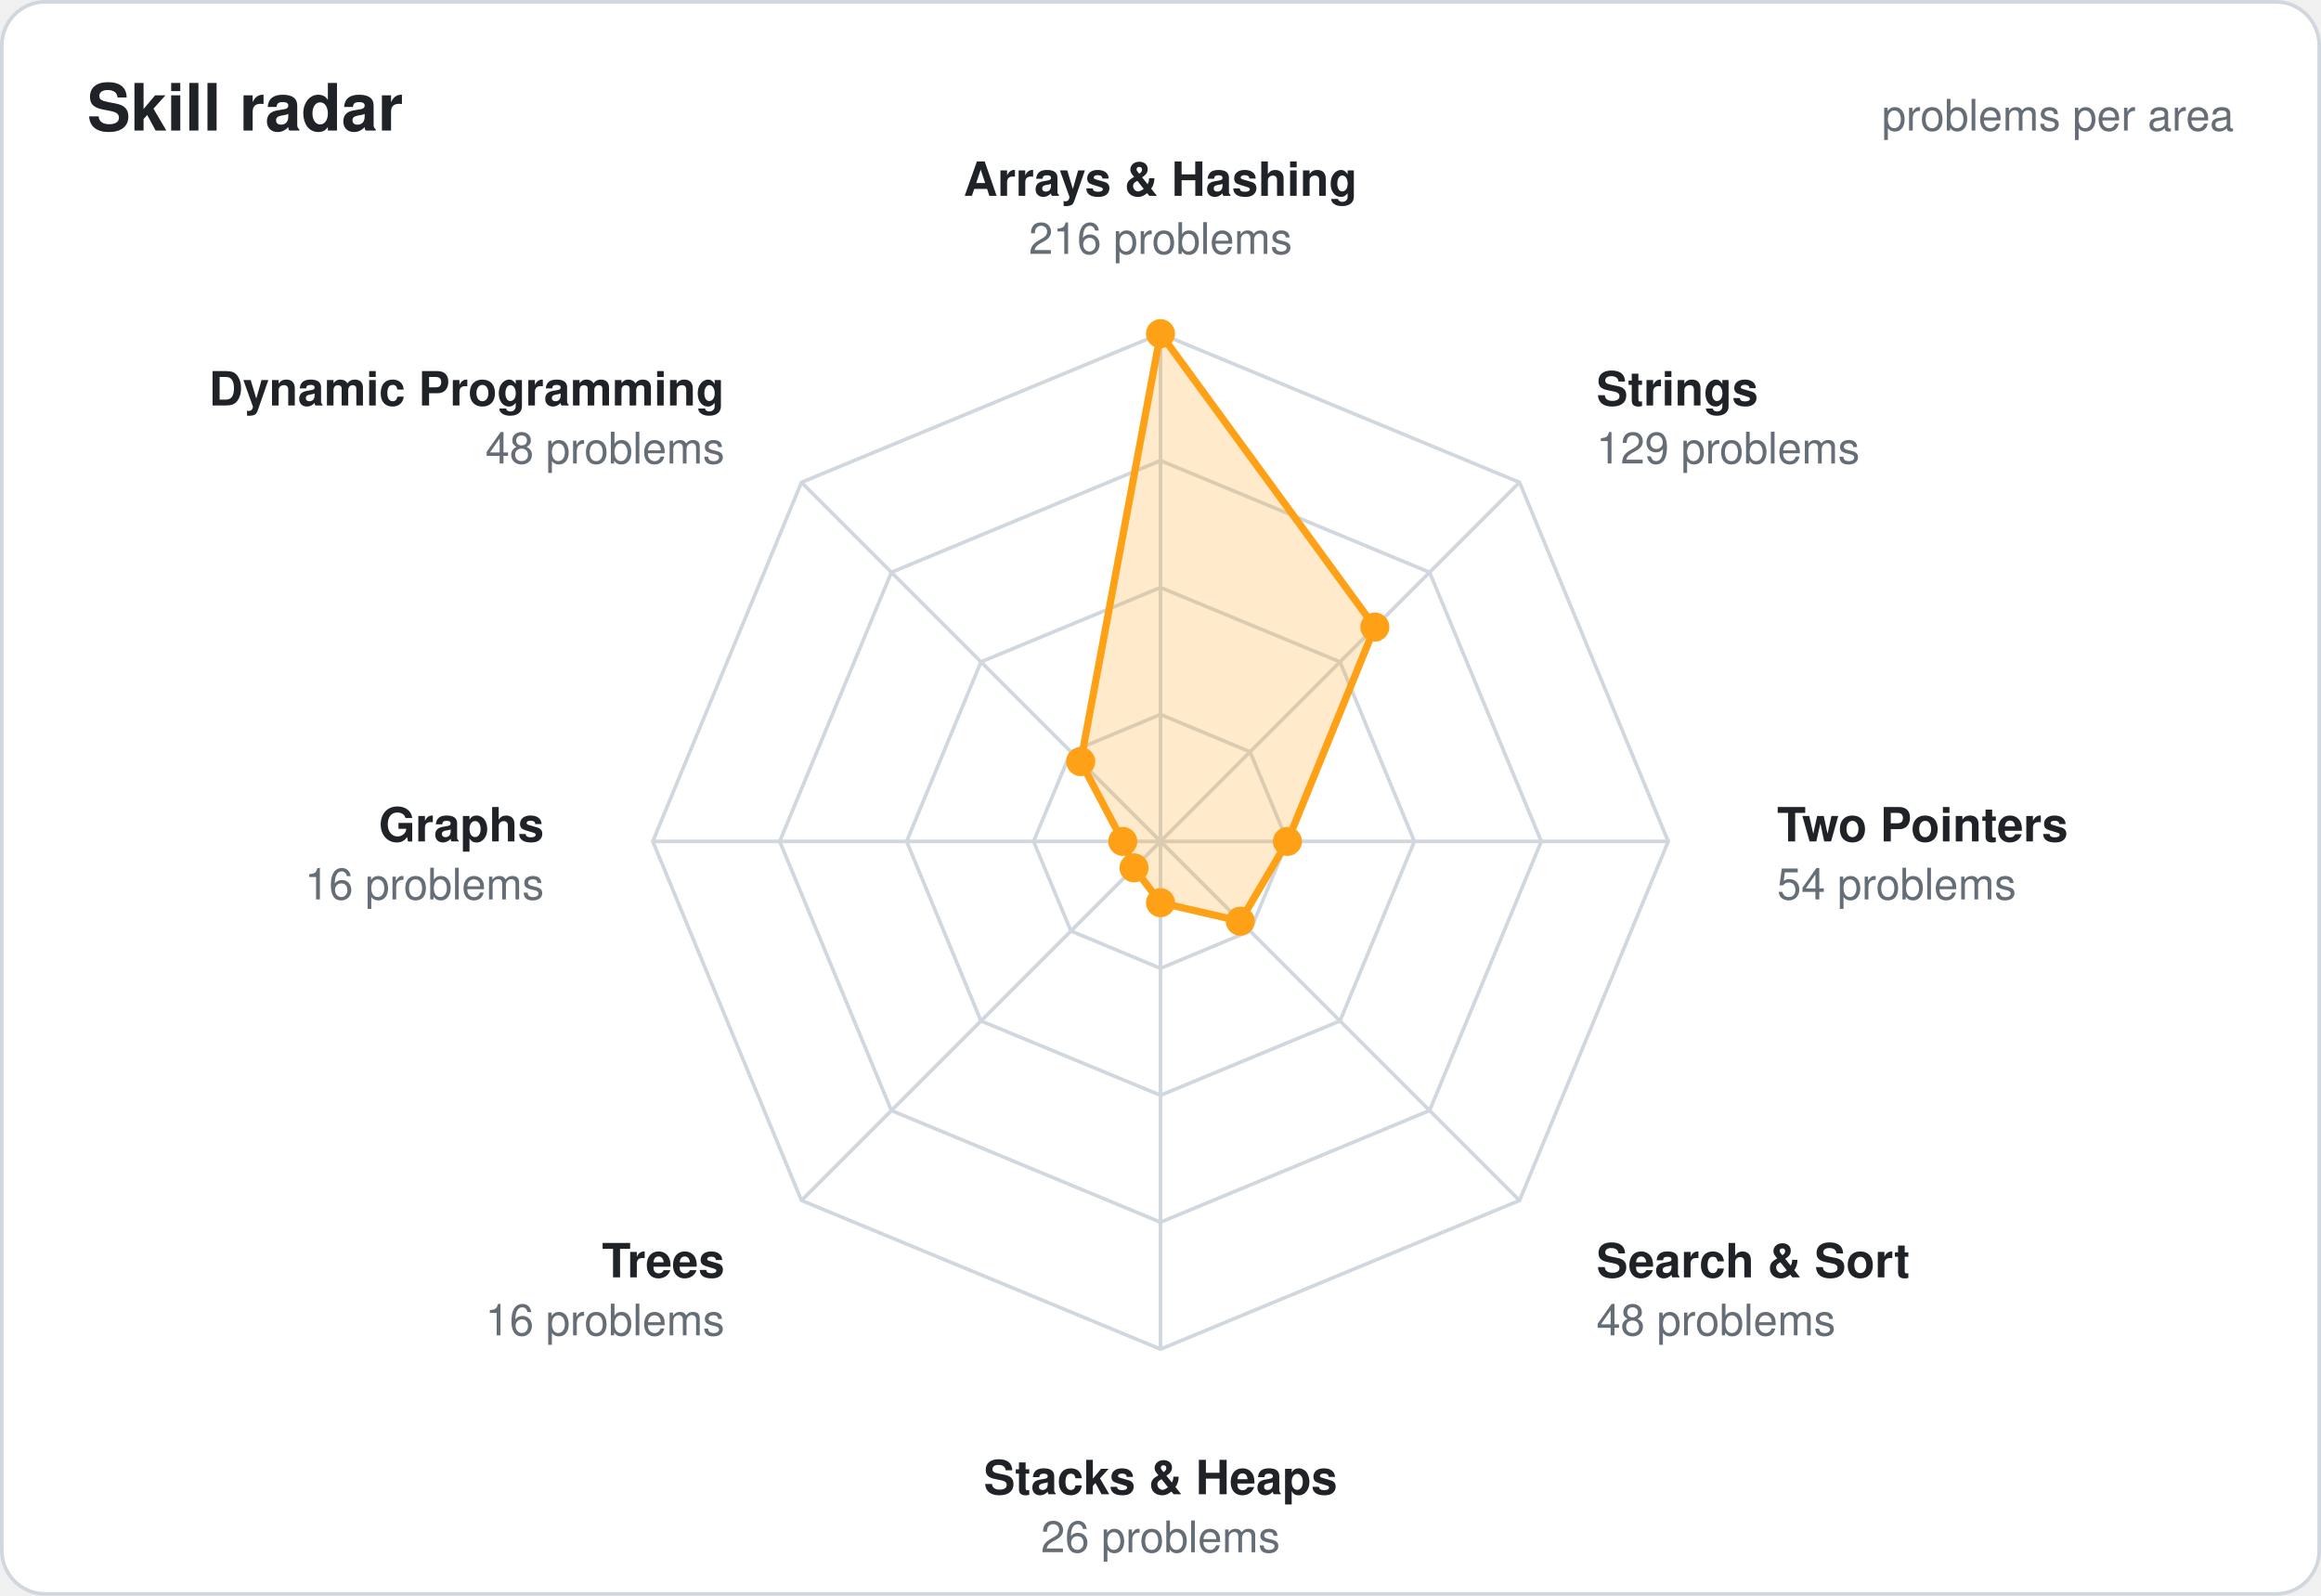
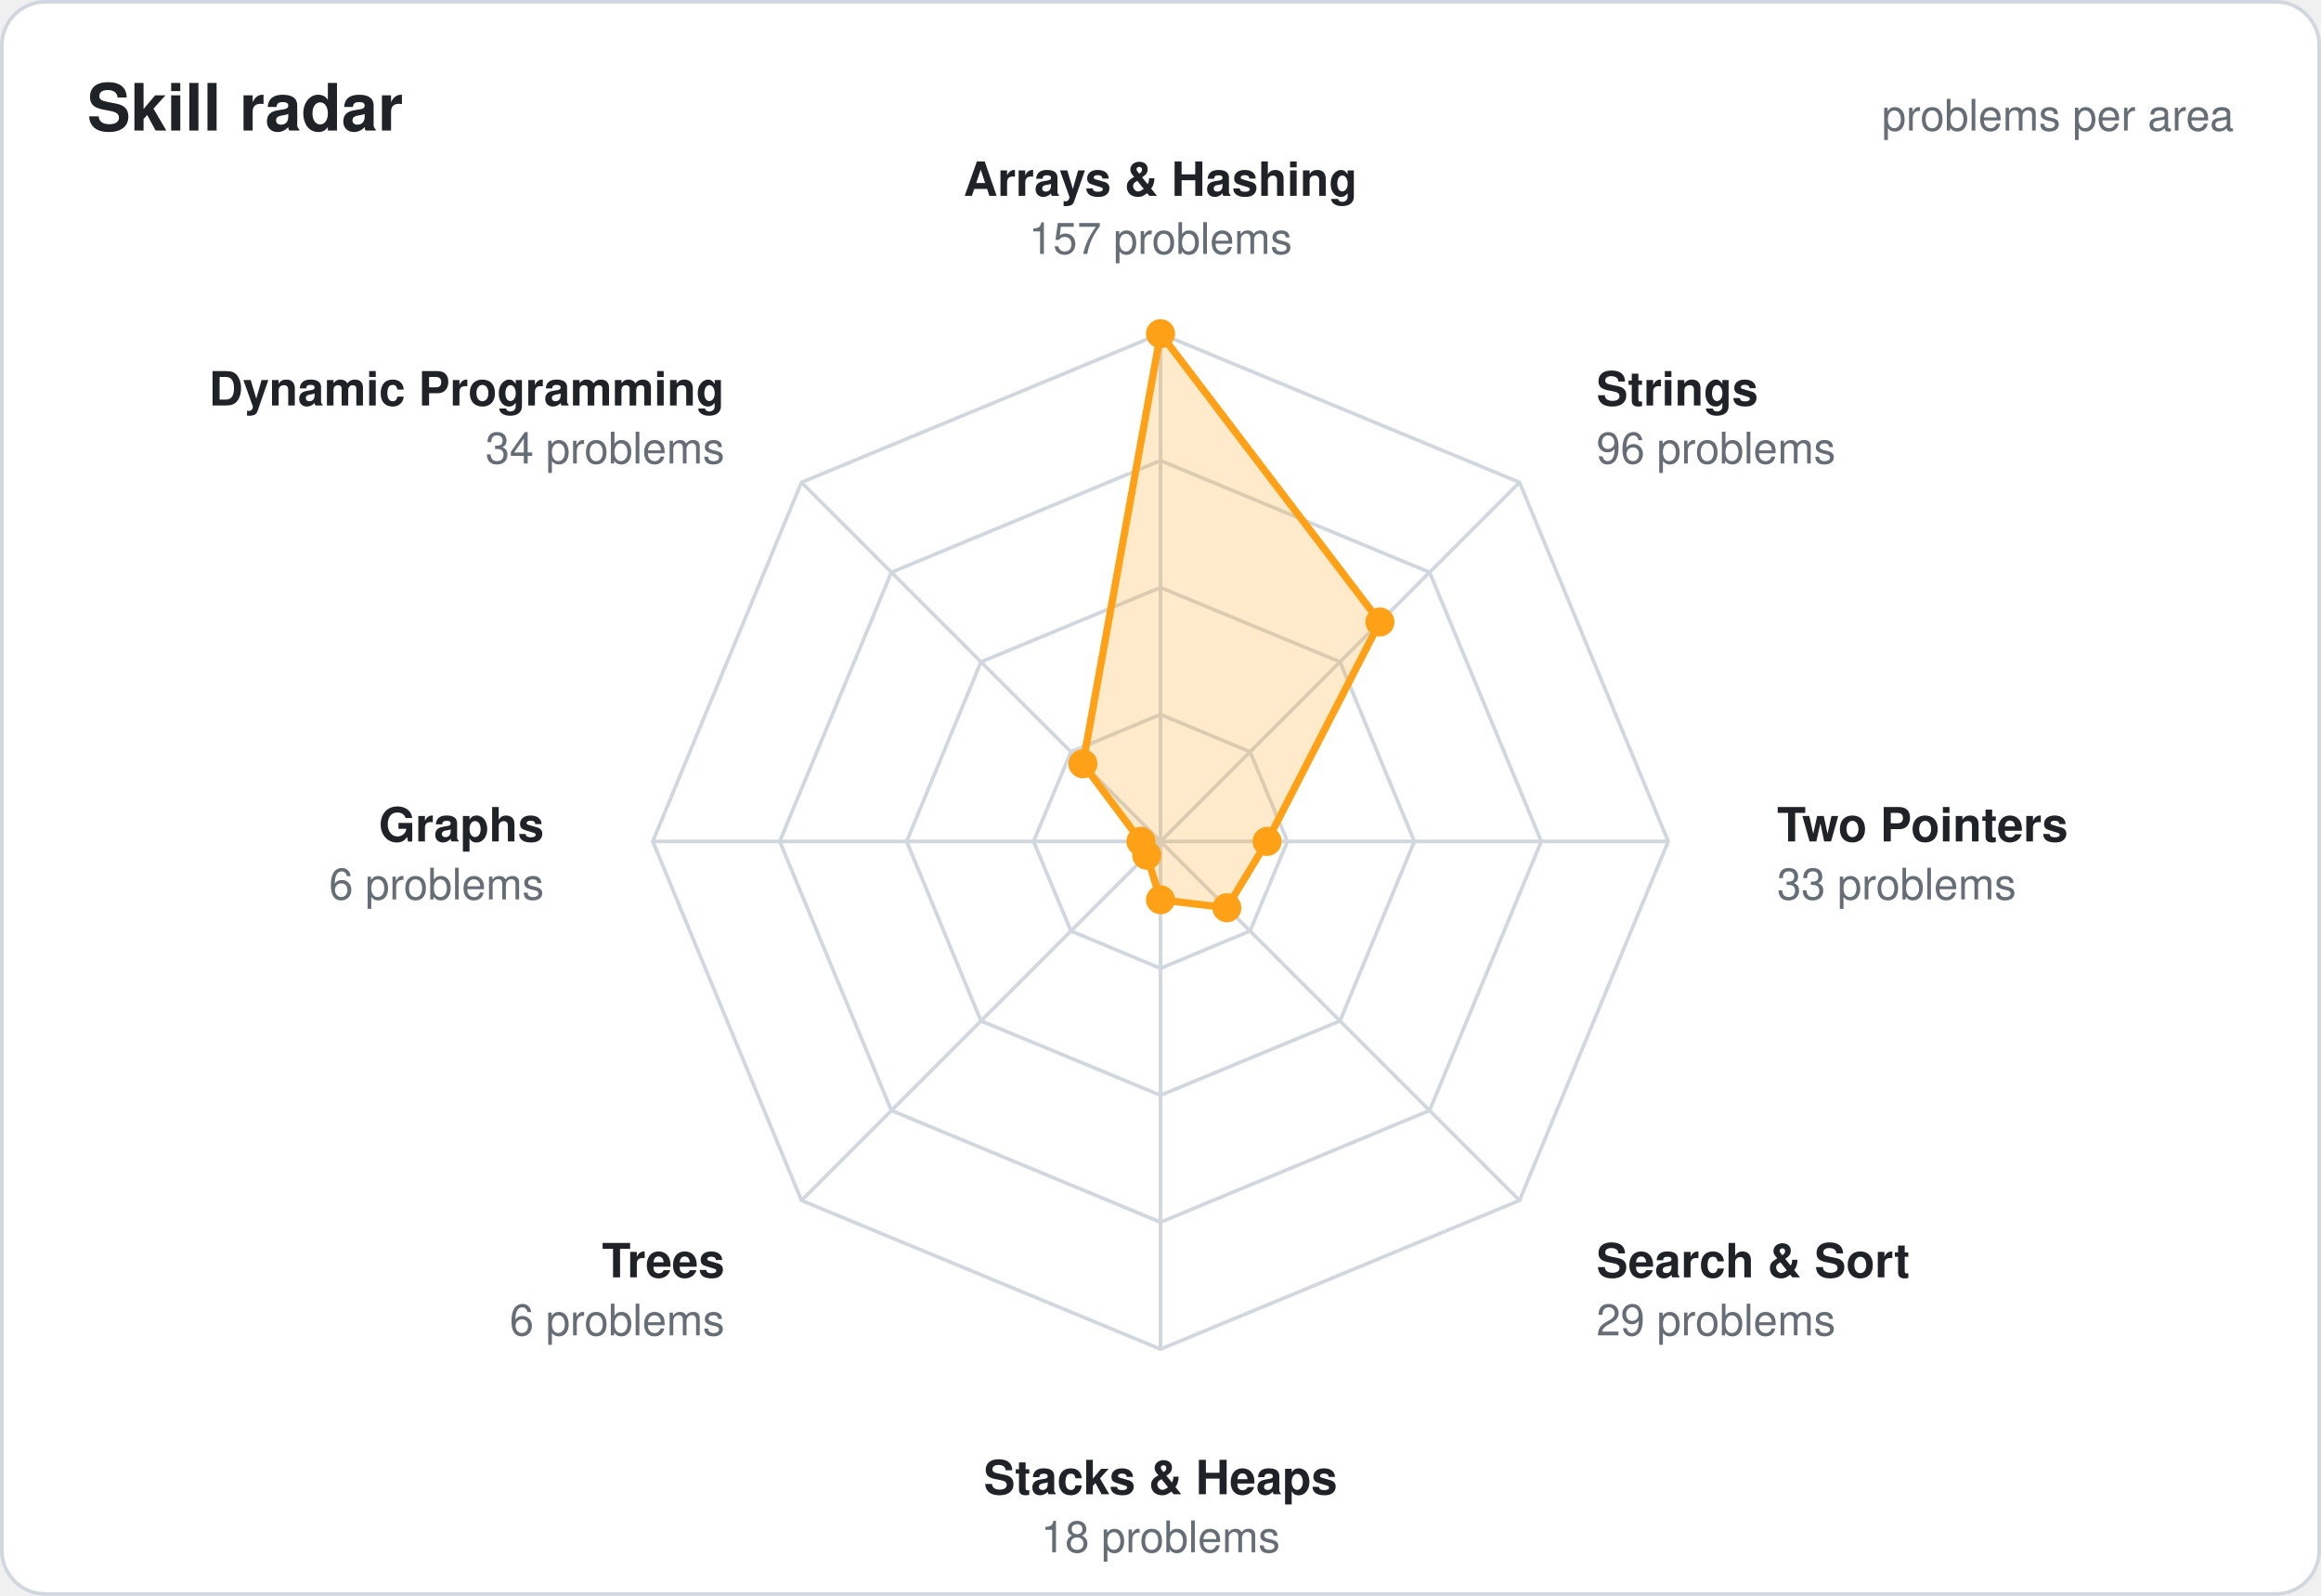
<svg xmlns="http://www.w3.org/2000/svg" width="640" height="440" viewBox="0 0 640 440" font-family="-apple-system,BlinkMacSystemFont,'Segoe UI',Helvetica,Arial,sans-serif" role="img" aria-labelledby="t">
  <style>
.bg{fill:#ffffff;stroke:#d0d7de}.title{fill:#1f2328;font-size:18px;font-weight:600}.muted{fill:#656d76;font-size:12px}
.label{fill:#1f2328;font-size:13px;font-weight:600}.value{fill:#1f2328;font-size:22px;font-weight:700}.value-sm{fill:#1f2328;font-size:14px;font-weight:700}
.total{fill:#1f2328;font-size:30px;font-weight:700}.track{fill:#eaeef2}.ring-track{stroke:#eaeef2}.divider{stroke:#d0d7de}.grid{stroke:#d0d7de;fill:none}
@media (prefers-color-scheme: dark){.bg{fill:#0d1117;stroke:#30363d}.title,.label,.value,.value-sm,.total{fill:#e6edf3}.muted{fill:#8b949e}.track{fill:#21262d}.ring-track{stroke:#21262d}.divider{stroke:#30363d}.grid{stroke:#30363d}}
@keyframes ls-fade{from{opacity:0;transform:translateY(6px)}to{opacity:1;transform:none}}
@keyframes ls-grow{from{transform:scaleX(0)}to{transform:scaleX(1)}}
@keyframes ls-pop{from{opacity:0;transform:scale(.2)}to{opacity:1;transform:scale(1)}}
@keyframes ls-pulse{0%,100%{opacity:1}50%{opacity:.3}}
.fade{animation:ls-fade .6s ease-out both}
.grow{transform-box:fill-box;transform-origin:left center;animation:ls-grow .9s cubic-bezier(.2,.7,.3,1) both}
.pulse{animation:ls-pulse 1.8s ease-in-out infinite}
.d1{animation-delay:0.12s}
.d2{animation-delay:0.24s}
.d3{animation-delay:0.36s}
.d4{animation-delay:0.48s}
.d5{animation-delay:0.60s}
.d6{animation-delay:0.72s}
.d7{animation-delay:0.84s}
.d8{animation-delay:0.96s}
@media (prefers-reduced-motion: reduce){*{animation:none!important}}
.shape{transform-origin:320px 232px;animation:ls-pop 1s cubic-bezier(.2,.7,.3,1) both}
</style>
  <rect x="0.5" y="0.5" width="639" height="439" rx="12" class="bg" />
  <g class="fade">
    <text x="24" y="36" class="title">Skill radar</text>
    <text x="616" y="36" class="muted" text-anchor="end">problems per area</text>
  </g>
  <polygon points="320.0,197.0 344.7,207.3 355.0,232.0 344.7,256.7 320.0,267.0 295.3,256.7 285.0,232.0 295.3,207.3" class="grid" stroke-width="1" />
  <polygon points="320.0,162.0 369.5,182.5 390.0,232.0 369.5,281.5 320.0,302.0 270.5,281.5 250.0,232.0 270.5,182.5" class="grid" stroke-width="1" />
  <polygon points="320.0,127.0 394.2,157.8 425.0,232.0 394.2,306.2 320.0,337.0 245.8,306.2 215.0,232.0 245.8,157.8" class="grid" stroke-width="1" />
  <polygon points="320.0,92.0 419.0,133.0 460.0,232.0 419.0,331.0 320.0,372.0 221.0,331.0 180.0,232.0 221.0,133.0" class="grid" stroke-width="1" />
  <line x1="320" y1="232" x2="320.0" y2="92.0" class="grid" stroke-width="1" />
  <line x1="320" y1="232" x2="419.0" y2="133.0" class="grid" stroke-width="1" />
  <line x1="320" y1="232" x2="460.0" y2="232.0" class="grid" stroke-width="1" />
  <line x1="320" y1="232" x2="419.0" y2="331.0" class="grid" stroke-width="1" />
  <line x1="320" y1="232" x2="320.0" y2="372.0" class="grid" stroke-width="1" />
  <line x1="320" y1="232" x2="221.0" y2="331.0" class="grid" stroke-width="1" />
  <line x1="320" y1="232" x2="180.0" y2="232.0" class="grid" stroke-width="1" />
  <line x1="320" y1="232" x2="221.0" y2="133.0" class="grid" stroke-width="1" />
-   <polygon points="320.0,92.0 379.1,172.9 355.0,232.0 342.0,254.0 320.0,248.9 312.7,239.3 309.6,232.0 298.0,210.0" fill="#ffa116" fill-opacity="0.22" stroke="#ffa116" stroke-width="2" stroke-linejoin="round" class="shape" />
+   <polygon points="320.0,92.0 380.5,171.5 349.4,232.0 338.3,250.3 320.0,248.1 316.2,235.8 314.6,232.0 298.6,210.6" fill="#ffa116" fill-opacity="0.22" stroke="#ffa116" stroke-width="2" stroke-linejoin="round" class="shape" />
  <circle cx="320.0" cy="92.0" r="4" fill="#ffa116" class="fade d1" />
-   <circle cx="379.1" cy="172.9" r="4" fill="#ffa116" class="fade d2" />
-   <circle cx="355.0" cy="232.0" r="4" fill="#ffa116" class="fade d3" />
-   <circle cx="342.0" cy="254.0" r="4" fill="#ffa116" class="fade d4" />
-   <circle cx="320.0" cy="248.9" r="4" fill="#ffa116" class="fade d5" />
-   <circle cx="312.7" cy="239.3" r="4" fill="#ffa116" class="fade d6" />
-   <circle cx="309.6" cy="232.0" r="4" fill="#ffa116" class="fade d7" />
-   <circle cx="298.0" cy="210.0" r="4" fill="#ffa116" class="fade d8" />
+   <circle cx="380.5" cy="171.5" r="4" fill="#ffa116" class="fade d2" />
+   <circle cx="349.4" cy="232.0" r="4" fill="#ffa116" class="fade d3" />
+   <circle cx="338.3" cy="250.3" r="4" fill="#ffa116" class="fade d4" />
+   <circle cx="320.0" cy="248.1" r="4" fill="#ffa116" class="fade d5" />
+   <circle cx="316.2" cy="235.8" r="4" fill="#ffa116" class="fade d6" />
+   <circle cx="314.6" cy="232.0" r="4" fill="#ffa116" class="fade d7" />
+   <circle cx="298.6" cy="210.6" r="4" fill="#ffa116" class="fade d8" />
  <g class="fade d1">
    <text x="320.0" y="54.0" class="label" text-anchor="middle">Arrays &amp; Hashing</text>
-     <text x="320.0" y="70.0" class="muted" text-anchor="middle">216 problems</text>
+     <text x="320.0" y="70.0" class="muted" text-anchor="middle">157 problems</text>
  </g>
  <g class="fade d2">
    <text x="440.2" y="111.8" class="label" text-anchor="start">Strings</text>
-     <text x="440.2" y="127.8" class="muted" text-anchor="start">129 problems</text>
+     <text x="440.2" y="127.8" class="muted" text-anchor="start">96 problems</text>
  </g>
  <g class="fade d3">
    <text x="490.0" y="232.0" class="label" text-anchor="start">Two Pointers</text>
-     <text x="490.0" y="248.0" class="muted" text-anchor="start">54 problems</text>
+     <text x="490.0" y="248.0" class="muted" text-anchor="start">33 problems</text>
  </g>
  <g class="fade d4">
    <text x="440.2" y="352.2" class="label" text-anchor="start">Search &amp; Sort</text>
-     <text x="440.2" y="368.2" class="muted" text-anchor="start">48 problems</text>
+     <text x="440.2" y="368.2" class="muted" text-anchor="start">29 problems</text>
  </g>
  <g class="fade d5">
    <text x="320.0" y="412.0" class="label" text-anchor="middle">Stacks &amp; Heaps</text>
-     <text x="320.0" y="428.0" class="muted" text-anchor="middle">26 problems</text>
+     <text x="320.0" y="428.0" class="muted" text-anchor="middle">18 problems</text>
  </g>
  <g class="fade d6">
    <text x="199.8" y="352.2" class="label" text-anchor="end">Trees</text>
-     <text x="199.8" y="368.2" class="muted" text-anchor="end">16 problems</text>
+     <text x="199.8" y="368.2" class="muted" text-anchor="end">6 problems</text>
  </g>
  <g class="fade d7">
    <text x="150.0" y="232.0" class="label" text-anchor="end">Graphs</text>
-     <text x="150.0" y="248.0" class="muted" text-anchor="end">16 problems</text>
+     <text x="150.0" y="248.0" class="muted" text-anchor="end">6 problems</text>
  </g>
  <g class="fade d8">
    <text x="199.8" y="111.8" class="label" text-anchor="end">Dynamic Programming</text>
-     <text x="199.8" y="127.8" class="muted" text-anchor="end">48 problems</text>
+     <text x="199.8" y="127.8" class="muted" text-anchor="end">34 problems</text>
  </g>
</svg>
